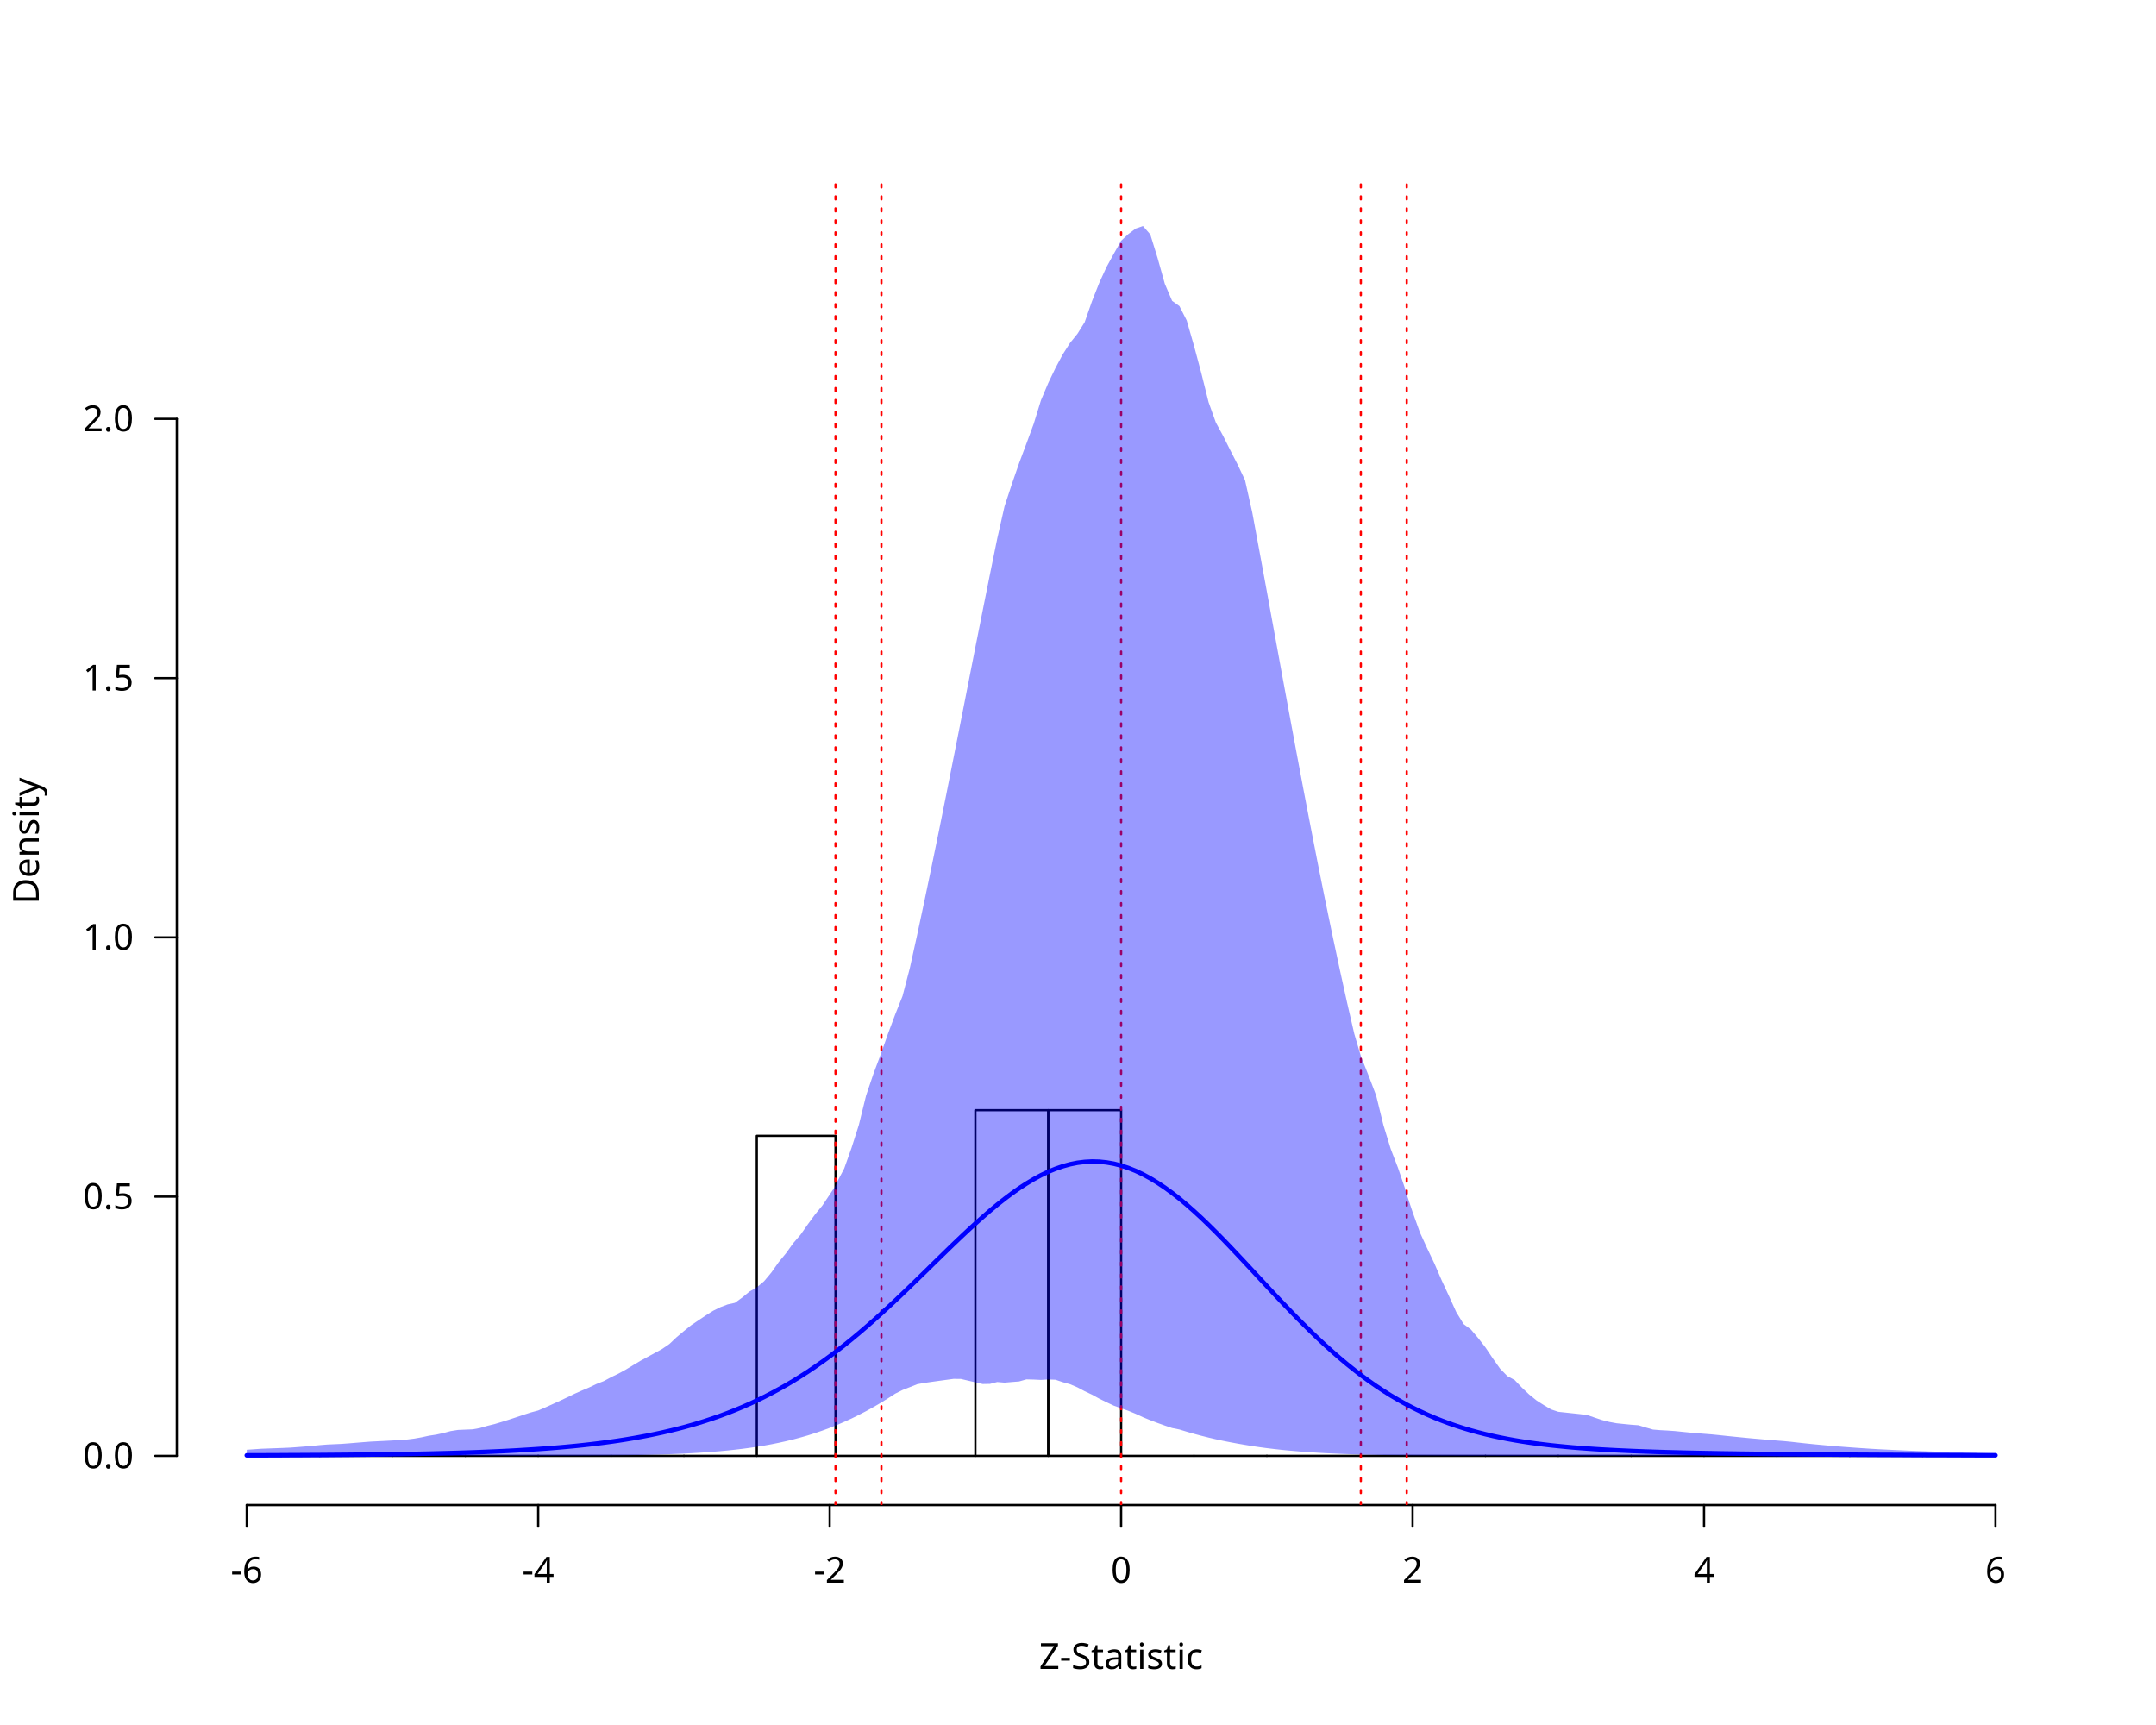
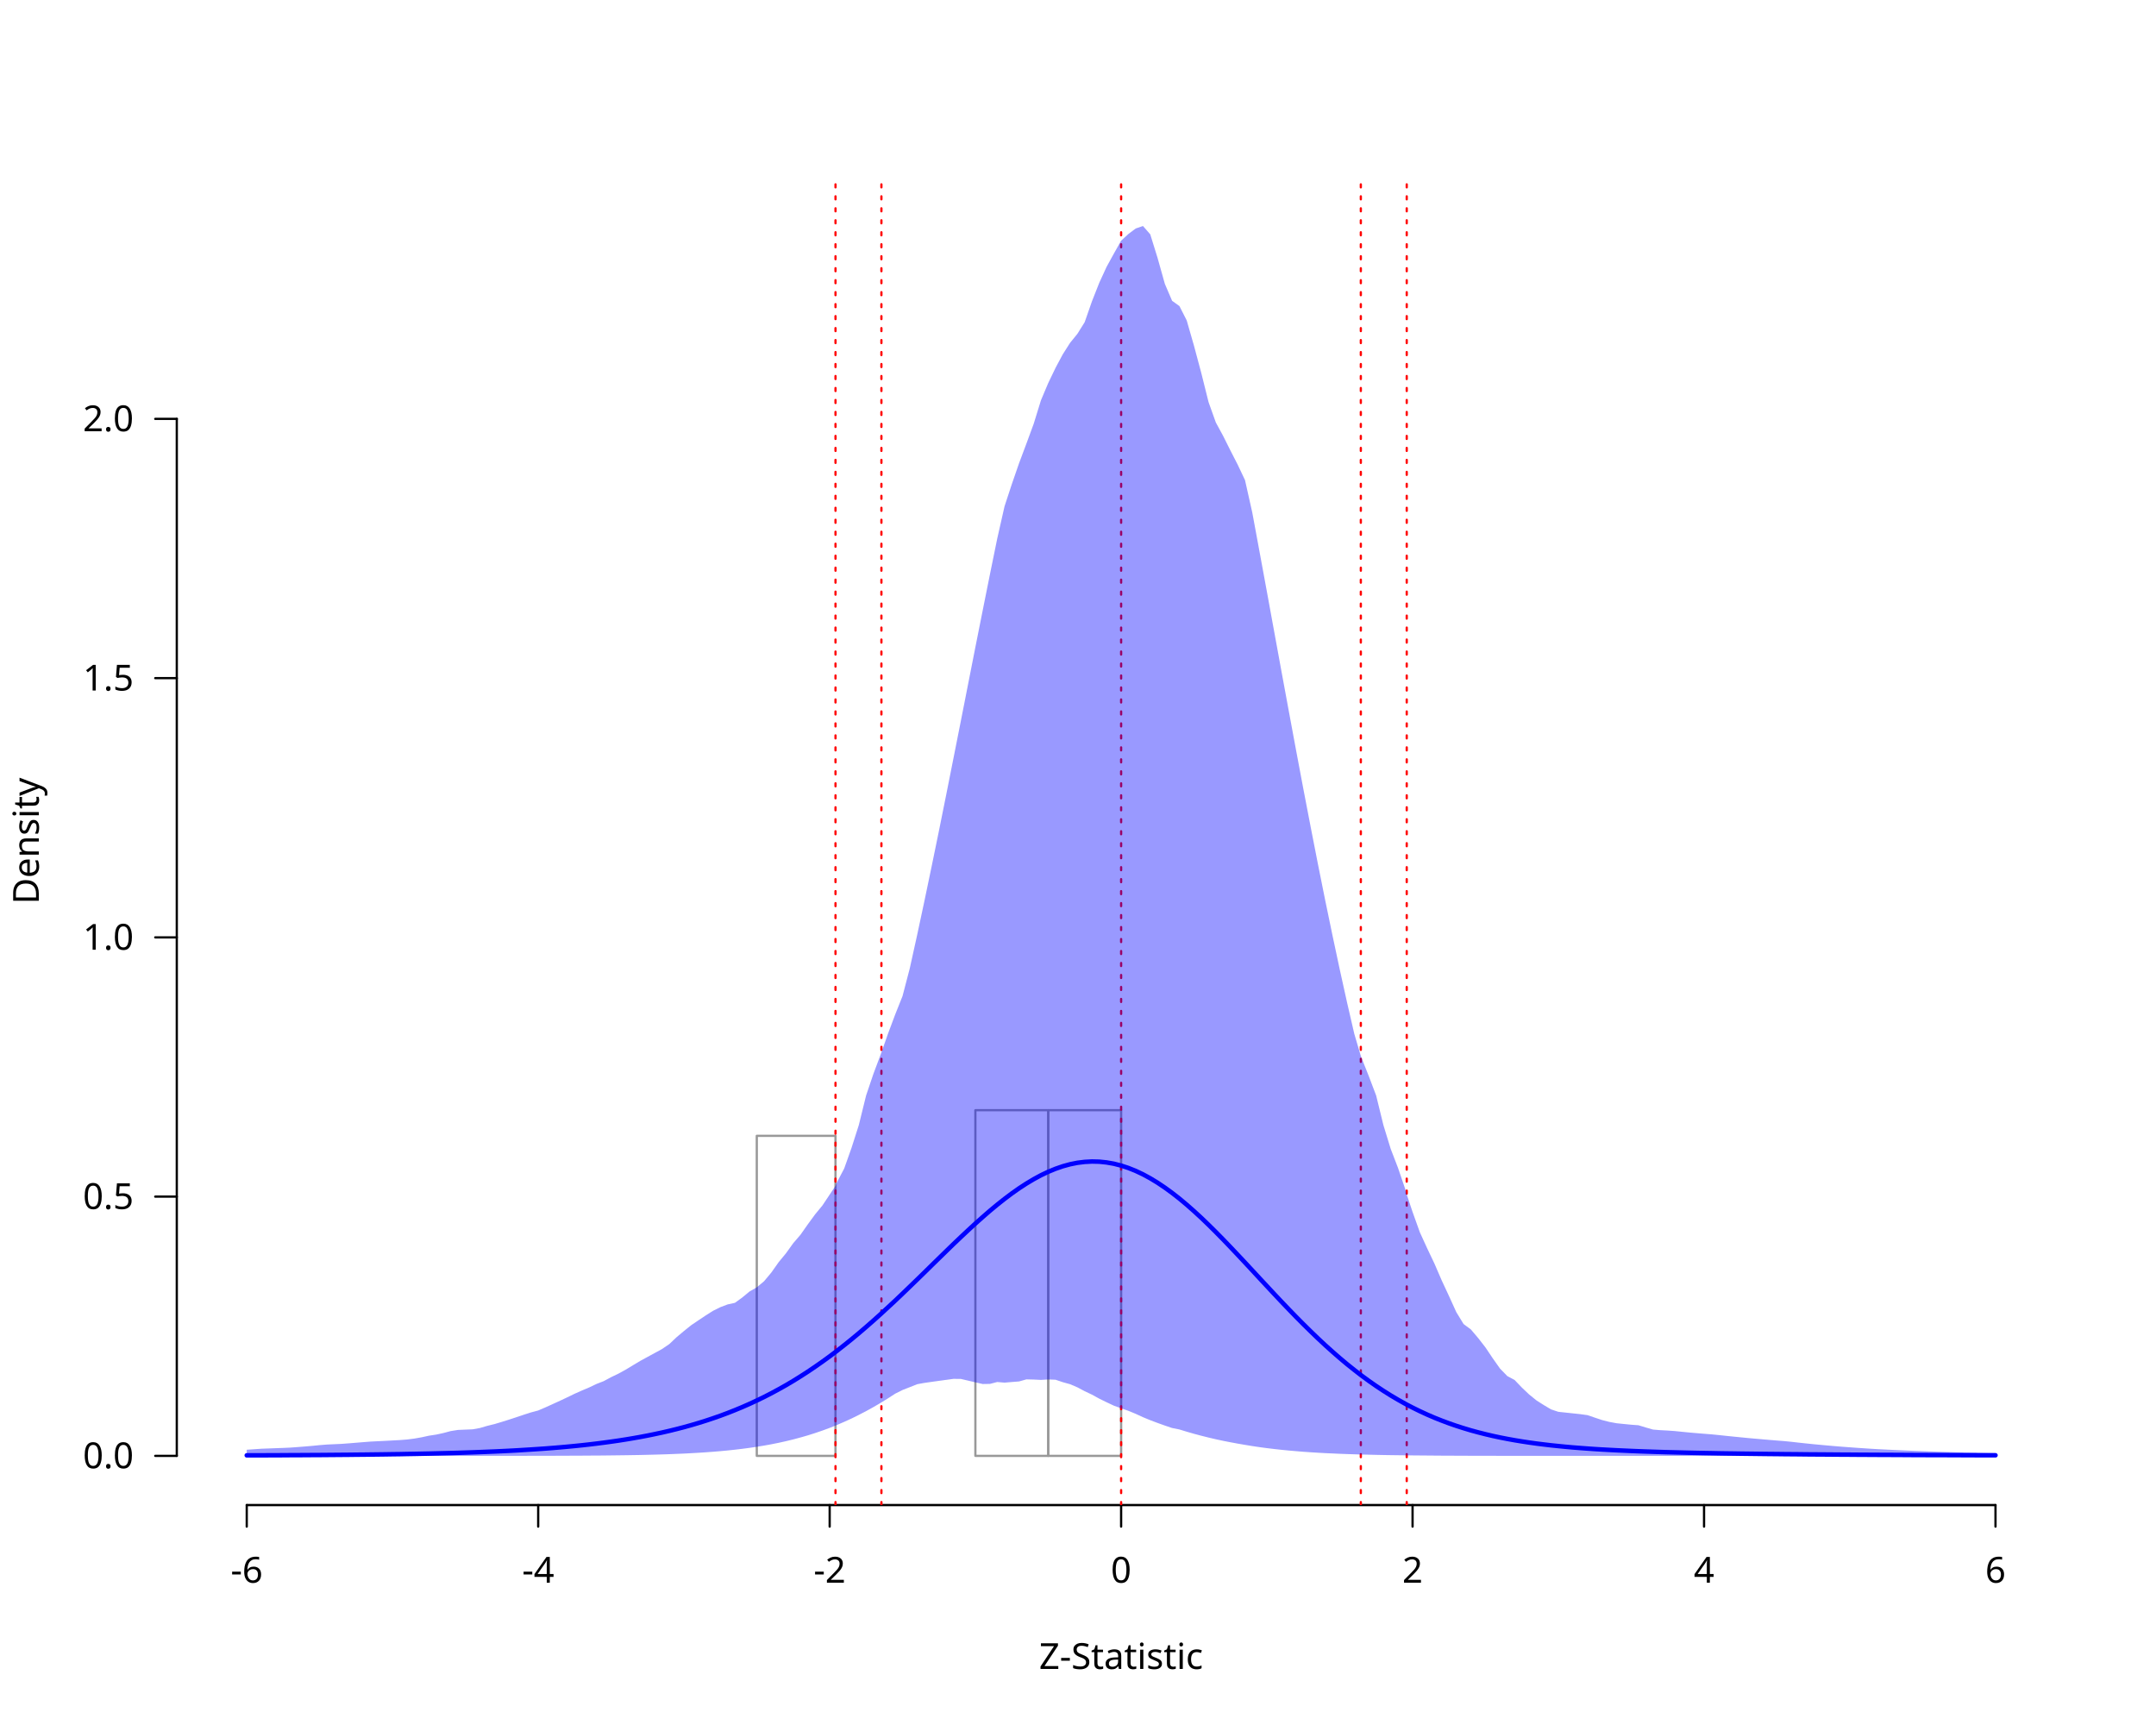
<svg xmlns="http://www.w3.org/2000/svg" class="svglite" data-engine-version="2.0" width="720.00pt" height="576.00pt" viewBox="0 0 720.00 576.00">
  <defs>
    <style type="text/css">
    .svglite line, .svglite polyline, .svglite polygon, .svglite path, .svglite rect, .svglite circle {
      fill: none;
      stroke: #000000;
      stroke-linecap: round;
      stroke-linejoin: round;
      stroke-miterlimit: 10.00;
    }
  </style>
  </defs>
  <rect width="100%" height="100%" style="stroke: none; fill: #FFFFFF;" />
  <defs>
    <clipPath id="cpMC4wMHw3MjAuMDB8MC4wMHw1NzYuMDA=">
      <rect x="0.00" y="0.00" width="720.00" height="576.00" />
    </clipPath>
  </defs>
  <g clip-path="url(#cpMC4wMHw3MjAuMDB8MC4wMHw1NzYuMDA=)">
    <text x="374.40" y="557.28" text-anchor="middle" style="font-size: 12.00px; font-family: sans;" textLength="53.34px" lengthAdjust="spacingAndGlyphs">Z-Statistic</text>
    <text transform="translate(12.96,280.80) rotate(-90)" text-anchor="middle" style="font-size: 12.00px; font-family: sans;" textLength="40.02px" lengthAdjust="spacingAndGlyphs">Density</text>
    <line x1="82.40" y1="502.56" x2="666.40" y2="502.56" style="stroke-width: 0.75;" />
    <line x1="82.40" y1="502.56" x2="82.40" y2="509.76" style="stroke-width: 0.75;" />
    <line x1="179.73" y1="502.56" x2="179.73" y2="509.76" style="stroke-width: 0.75;" />
    <line x1="277.07" y1="502.56" x2="277.07" y2="509.76" style="stroke-width: 0.75;" />
    <line x1="374.40" y1="502.56" x2="374.40" y2="509.76" style="stroke-width: 0.75;" />
    <line x1="471.73" y1="502.56" x2="471.73" y2="509.76" style="stroke-width: 0.75;" />
    <line x1="569.07" y1="502.56" x2="569.07" y2="509.76" style="stroke-width: 0.75;" />
    <line x1="666.40" y1="502.56" x2="666.40" y2="509.76" style="stroke-width: 0.75;" />
    <text x="82.40" y="528.48" text-anchor="middle" style="font-size: 12.00px; font-family: sans;" textLength="10.67px" lengthAdjust="spacingAndGlyphs">-6</text>
    <text x="179.73" y="528.48" text-anchor="middle" style="font-size: 12.00px; font-family: sans;" textLength="10.67px" lengthAdjust="spacingAndGlyphs">-4</text>
    <text x="277.07" y="528.48" text-anchor="middle" style="font-size: 12.00px; font-family: sans;" textLength="10.67px" lengthAdjust="spacingAndGlyphs">-2</text>
    <text x="374.40" y="528.48" text-anchor="middle" style="font-size: 12.00px; font-family: sans;" textLength="6.67px" lengthAdjust="spacingAndGlyphs">0</text>
    <text x="471.73" y="528.48" text-anchor="middle" style="font-size: 12.00px; font-family: sans;" textLength="6.67px" lengthAdjust="spacingAndGlyphs">2</text>
    <text x="569.07" y="528.48" text-anchor="middle" style="font-size: 12.00px; font-family: sans;" textLength="6.67px" lengthAdjust="spacingAndGlyphs">4</text>
    <text x="666.40" y="528.48" text-anchor="middle" style="font-size: 12.00px; font-family: sans;" textLength="6.67px" lengthAdjust="spacingAndGlyphs">6</text>
    <line x1="59.04" y1="486.13" x2="59.04" y2="139.87" style="stroke-width: 0.75;" />
    <line x1="59.04" y1="486.13" x2="51.84" y2="486.13" style="stroke-width: 0.75;" />
    <line x1="59.04" y1="399.57" x2="51.84" y2="399.57" style="stroke-width: 0.75;" />
    <line x1="59.04" y1="313.00" x2="51.84" y2="313.00" style="stroke-width: 0.75;" />
    <line x1="59.04" y1="226.44" x2="51.84" y2="226.44" style="stroke-width: 0.75;" />
    <line x1="59.04" y1="139.87" x2="51.84" y2="139.87" style="stroke-width: 0.75;" />
    <text x="44.64" y="490.26" text-anchor="end" style="font-size: 12.00px; font-family: sans;" textLength="16.68px" lengthAdjust="spacingAndGlyphs">0.0</text>
    <text x="44.64" y="403.70" text-anchor="end" style="font-size: 12.00px; font-family: sans;" textLength="16.68px" lengthAdjust="spacingAndGlyphs">0.5</text>
    <text x="44.64" y="317.13" text-anchor="end" style="font-size: 12.00px; font-family: sans;" textLength="16.68px" lengthAdjust="spacingAndGlyphs">1.0</text>
    <text x="44.64" y="230.57" text-anchor="end" style="font-size: 12.00px; font-family: sans;" textLength="16.68px" lengthAdjust="spacingAndGlyphs">1.5</text>
    <text x="44.64" y="144.00" text-anchor="end" style="font-size: 12.00px; font-family: sans;" textLength="16.68px" lengthAdjust="spacingAndGlyphs">2.0</text>
  </g>
  <defs>
    <clipPath id="cpNTkuMDR8Njg5Ljc2fDU5LjA0fDUwMi41Ng==">
      <rect x="59.04" y="59.04" width="630.72" height="443.52" />
    </clipPath>
  </defs>
  <g clip-path="url(#cpNTkuMDR8Njg5Ljc2fDU5LjA0fDUwMi41Ng==)">
-     <polygon points="82.40,486.13 106.73,486.13 106.73,486.13 82.40,486.13 " style="stroke-width: 0.75; fill: none;" />
-     <polygon points="106.73,486.13 131.07,486.13 131.07,486.13 106.73,486.13 " style="stroke-width: 0.75; fill: none;" />
-     <polygon points="131.07,486.13 155.40,486.13 155.40,486.13 131.07,486.13 " style="stroke-width: 0.75; fill: none;" />
-     <polygon points="155.40,486.13 179.73,486.13 179.73,486.13 155.40,486.13 " style="stroke-width: 0.75; fill: none;" />
-     <polygon points="179.73,486.13 204.07,486.13 204.07,486.13 179.73,486.13 " style="stroke-width: 0.75; fill: none;" />
-     <polygon points="204.07,486.13 228.40,486.13 228.40,486.13 204.07,486.13 " style="stroke-width: 0.75; fill: none;" />
-     <polygon points="228.40,486.13 252.73,486.13 252.73,486.13 228.40,486.13 " style="stroke-width: 0.75; fill: none;" />
-     <polygon points="252.73,486.13 279.02,486.13 279.02,379.27 252.73,379.27 " style="stroke-width: 0.75; fill: none;" />
-     <polygon points="279.02,486.13 294.35,486.13 294.35,486.13 279.02,486.13 " style="stroke-width: 0.75; fill: none;" />
-     <polygon points="294.35,486.13 325.73,486.13 325.73,486.13 294.35,486.13 " style="stroke-width: 0.75; fill: none;" />
-     <polygon points="325.73,486.13 350.07,486.13 350.07,370.71 325.73,370.71 " style="stroke-width: 0.75; fill: none;" />
-     <polygon points="350.07,486.13 374.40,486.13 374.40,370.71 350.07,370.71 " style="stroke-width: 0.75; fill: none;" />
-     <polygon points="374.40,486.13 398.73,486.13 398.73,486.13 374.40,486.13 " style="stroke-width: 0.75; fill: none;" />
-     <polygon points="398.73,486.13 423.07,486.13 423.07,486.13 398.73,486.13 " style="stroke-width: 0.75; fill: none;" />
-     <polygon points="423.07,486.13 454.45,486.13 454.45,486.13 423.07,486.13 " style="stroke-width: 0.75; fill: none;" />
-     <polygon points="454.45,486.13 469.78,486.13 469.78,486.13 454.45,486.13 " style="stroke-width: 0.75; fill: none;" />
-     <polygon points="469.78,486.13 496.07,486.13 496.07,486.13 469.78,486.13 " style="stroke-width: 0.75; fill: none;" />
-     <polygon points="496.07,486.13 520.40,486.13 520.40,486.13 496.07,486.13 " style="stroke-width: 0.75; fill: none;" />
-     <polygon points="520.40,486.13 544.73,486.13 544.73,486.13 520.40,486.13 " style="stroke-width: 0.75; fill: none;" />
-     <polygon points="544.73,486.13 569.07,486.13 569.07,486.13 544.73,486.13 " style="stroke-width: 0.75; fill: none;" />
-     <polygon points="569.07,486.13 593.40,486.13 593.40,486.13 569.07,486.13 " style="stroke-width: 0.75; fill: none;" />
-     <polygon points="593.40,486.13 617.73,486.13 617.73,486.13 593.40,486.13 " style="stroke-width: 0.75; fill: none;" />
-     <polygon points="617.73,486.13 642.07,486.13 642.07,486.13 617.73,486.13 " style="stroke-width: 0.75; fill: none;" />
-     <polygon points="642.07,486.13 666.40,486.13 666.40,486.13 642.07,486.13 " style="stroke-width: 0.75; fill: none;" />
+     <rect x="82.40" y="486.13" width="24.33" height="0.00" style="stroke-width: 0.75; stroke: #999999;" />
+     <rect x="106.73" y="486.13" width="24.33" height="0.00" style="stroke-width: 0.75; stroke: #999999;" />
+     <rect x="131.07" y="486.13" width="24.33" height="0.00" style="stroke-width: 0.75; stroke: #999999;" />
+     <rect x="155.40" y="486.13" width="24.33" height="0.00" style="stroke-width: 0.75; stroke: #999999;" />
+     <rect x="179.73" y="486.13" width="24.33" height="0.00" style="stroke-width: 0.75; stroke: #999999;" />
+     <rect x="204.07" y="486.13" width="24.33" height="0.00" style="stroke-width: 0.75; stroke: #999999;" />
+     <rect x="228.40" y="486.13" width="24.33" height="0.00" style="stroke-width: 0.75; stroke: #999999;" />
+     <rect x="252.73" y="379.27" width="26.28" height="106.86" style="stroke-width: 0.75; stroke: #999999;" />
+     <rect x="279.02" y="486.13" width="15.34" height="0.00" style="stroke-width: 0.75; stroke: #999999;" />
+     <rect x="294.35" y="486.13" width="31.38" height="0.00" style="stroke-width: 0.75; stroke: #999999;" />
+     <rect x="325.73" y="370.71" width="24.33" height="115.42" style="stroke-width: 0.75; stroke: #999999;" />
+     <rect x="350.07" y="370.71" width="24.33" height="115.42" style="stroke-width: 0.75; stroke: #999999;" />
+     <rect x="374.40" y="486.13" width="24.33" height="0.00" style="stroke-width: 0.75; stroke: #999999;" />
+     <rect x="398.73" y="486.13" width="24.33" height="0.00" style="stroke-width: 0.75; stroke: #999999;" />
+     <rect x="423.07" y="486.13" width="31.38" height="0.00" style="stroke-width: 0.75; stroke: #999999;" />
+     <rect x="454.45" y="486.13" width="15.34" height="0.00" style="stroke-width: 0.75; stroke: #999999;" />
+     <rect x="469.78" y="486.13" width="26.28" height="0.00" style="stroke-width: 0.75; stroke: #999999;" />
+     <rect x="496.07" y="486.13" width="24.33" height="0.00" style="stroke-width: 0.75; stroke: #999999;" />
+     <rect x="520.40" y="486.13" width="24.33" height="0.00" style="stroke-width: 0.75; stroke: #999999;" />
+     <rect x="544.73" y="486.13" width="24.33" height="0.00" style="stroke-width: 0.75; stroke: #999999;" />
+     <rect x="569.07" y="486.13" width="24.33" height="0.00" style="stroke-width: 0.75; stroke: #999999;" />
+     <rect x="593.40" y="486.13" width="24.33" height="0.00" style="stroke-width: 0.75; stroke: #999999;" />
+     <rect x="617.73" y="486.13" width="24.33" height="0.00" style="stroke-width: 0.75; stroke: #999999;" />
+     <rect x="642.07" y="486.13" width="24.33" height="0.00" style="stroke-width: 0.75; stroke: #999999;" />
    <line x1="279.02" y1="502.56" x2="279.02" y2="59.04" style="stroke-width: 0.75; stroke: #FF0000; stroke-dasharray: 1.00,3.00;" />
    <line x1="294.35" y1="502.56" x2="294.35" y2="59.04" style="stroke-width: 0.75; stroke: #FF0000; stroke-dasharray: 1.00,3.00;" />
    <line x1="374.40" y1="502.56" x2="374.40" y2="59.04" style="stroke-width: 0.75; stroke: #FF0000; stroke-dasharray: 1.00,3.00;" />
    <line x1="454.45" y1="502.56" x2="454.45" y2="59.04" style="stroke-width: 0.75; stroke: #FF0000; stroke-dasharray: 1.00,3.00;" />
    <line x1="469.78" y1="502.56" x2="469.78" y2="59.04" style="stroke-width: 0.75; stroke: #FF0000; stroke-dasharray: 1.00,3.00;" />
    <polygon points="82.40,486.13 84.83,486.13 87.27,486.13 89.70,486.13 92.13,486.13 94.57,486.13 97.00,486.13 99.43,486.13 101.87,486.13 104.30,486.13 106.73,486.13 109.17,486.13 111.60,486.13 114.03,486.13 116.47,486.13 118.90,486.13 121.33,486.13 123.77,486.13 126.20,486.13 128.63,486.13 131.07,486.13 133.50,486.13 135.93,486.13 138.37,486.13 140.80,486.13 143.23,486.13 145.67,486.13 148.10,486.13 150.53,486.13 152.97,486.13 155.40,486.13 157.83,486.13 160.27,486.13 162.70,486.13 165.13,486.13 167.57,486.13 170.00,486.12 172.43,486.12 174.87,486.12 177.30,486.11 179.73,486.11 182.17,486.11 184.60,486.10 187.03,486.09 189.47,486.08 191.90,486.07 194.33,486.06 196.77,486.04 199.20,486.03 201.63,486.01 204.07,485.98 206.50,485.95 208.93,485.92 211.37,485.88 213.80,485.84 216.23,485.78 218.67,485.72 221.10,485.65 223.53,485.57 225.97,485.47 228.40,485.37 230.83,485.24 233.27,485.10 235.70,484.94 238.13,484.76 240.57,484.56 243.00,484.33 245.43,484.07 247.87,483.78 250.30,483.46 252.73,483.10 255.17,482.70 257.60,482.26 260.03,481.77 262.47,481.23 264.90,480.64 267.33,479.99 269.77,479.29 272.20,478.52 274.63,477.69 277.07,476.79 279.02,476.01 279.50,475.82 281.93,474.77 284.37,473.66 286.80,472.46 289.23,471.20 291.67,469.85 294.10,468.43 294.35,468.28 296.53,466.93 298.97,465.36 301.40,464.14 303.83,463.19 306.27,462.21 308.70,461.77 311.13,461.42 313.57,461.08 316.00,460.75 318.43,460.42 320.87,460.44 323.30,461.01 325.73,461.58 328.17,462.14 330.60,462.10 333.03,461.47 335.47,461.68 337.90,461.47 340.33,461.28 342.77,460.59 345.20,460.65 347.63,460.77 350.07,460.62 352.50,460.71 354.93,461.53 357.37,462.21 359.80,463.25 362.23,464.54 364.67,465.69 367.10,467.03 369.53,468.22 371.97,469.37 374.40,470.24 376.83,471.09 379.27,472.10 381.70,473.22 384.13,474.22 386.57,475.14 389.00,476.01 391.43,476.83 393.87,477.32 396.30,478.06 398.73,478.76 401.17,479.41 403.60,480.02 406.03,480.59 408.47,481.11 410.90,481.59 413.33,482.04 415.77,482.46 418.20,482.86 420.63,483.22 423.07,483.55 425.50,483.84 427.93,484.11 430.37,484.35 432.80,484.56 435.23,484.76 437.67,484.93 440.10,485.08 442.53,485.22 444.97,485.33 447.40,485.44 449.83,485.53 452.27,485.61 454.45,485.68 454.70,485.68 457.13,485.74 459.57,485.80 462.00,485.85 464.43,485.89 466.87,485.92 469.30,485.95 469.78,485.96 471.73,485.98 474.17,486.00 476.60,486.02 479.03,486.04 481.47,486.06 483.90,486.07 486.33,486.08 488.77,486.09 491.20,486.10 493.63,486.10 496.07,486.11 498.50,486.11 500.93,486.12 503.37,486.12 505.80,486.12 508.23,486.12 510.67,486.13 513.10,486.13 515.53,486.13 517.97,486.13 520.40,486.13 522.83,486.13 525.27,486.13 527.70,486.13 530.13,486.13 532.57,486.13 535.00,486.13 537.43,486.13 539.87,486.13 542.30,486.13 544.73,486.13 547.17,486.13 549.60,486.13 552.03,486.13 554.47,486.13 556.90,486.13 559.33,486.13 561.77,486.13 564.20,486.13 566.63,486.13 569.07,486.13 571.50,486.13 573.93,486.13 576.37,486.13 578.80,486.13 581.23,486.13 583.67,486.13 586.10,486.13 588.53,486.13 590.97,486.13 593.40,486.13 595.83,486.13 598.27,486.13 600.70,486.13 603.13,486.13 605.57,486.13 608.00,486.13 610.43,486.13 612.87,486.13 615.30,486.13 617.73,486.13 620.17,486.13 622.60,486.13 625.03,486.13 627.47,486.13 629.90,486.13 632.33,486.13 634.77,486.13 637.20,486.13 639.63,486.13 642.07,486.13 644.50,486.13 646.93,486.13 649.37,486.13 651.80,486.13 654.23,486.13 656.67,486.13 659.10,486.13 661.53,486.13 663.97,486.13 666.40,486.13 666.40,485.25 663.97,485.20 661.53,485.14 659.10,485.08 656.67,485.02 654.23,484.96 651.80,484.89 649.37,484.82 646.93,484.74 644.50,484.65 642.07,484.56 639.63,484.47 637.20,484.37 634.77,484.26 632.33,484.15 629.90,484.03 627.47,483.91 625.03,483.77 622.60,483.61 620.17,483.45 617.73,483.27 615.30,483.09 612.87,482.89 610.43,482.68 608.00,482.46 605.57,482.23 603.13,481.98 600.70,481.72 598.27,481.44 595.83,481.20 593.40,481.01 590.97,480.81 588.53,480.60 586.10,480.39 583.67,480.17 581.23,479.93 578.80,479.69 576.37,479.44 573.93,479.18 571.50,478.94 569.07,478.75 566.63,478.55 564.20,478.34 561.77,478.10 559.33,477.85 556.90,477.68 554.47,477.55 552.03,477.35 549.60,476.65 547.17,475.91 544.73,475.73 542.30,475.49 539.87,475.24 537.43,474.79 535.00,474.17 532.57,473.36 530.13,472.53 527.70,472.20 525.27,471.94 522.83,471.68 520.40,471.42 517.97,470.61 515.53,469.16 513.10,467.61 510.67,465.64 508.23,463.33 505.80,460.79 503.37,459.49 500.93,456.98 498.50,453.54 496.07,449.92 493.63,446.78 491.20,443.92 488.77,442.12 486.33,438.13 483.90,432.78 481.47,427.56 479.03,421.92 476.60,416.81 474.17,411.50 471.73,404.69 469.78,398.84 469.30,397.12 466.87,389.98 464.43,383.64 462.00,375.73 459.57,365.82 457.13,359.38 454.70,353.28 454.45,352.62 452.27,345.22 449.83,334.65 447.40,323.66 444.97,312.27 442.53,300.50 440.10,288.40 437.67,275.98 435.23,263.29 432.80,250.38 430.37,237.30 427.93,224.08 425.50,210.80 423.07,197.51 420.63,184.27 418.20,171.14 415.77,160.31 413.33,155.16 410.90,150.42 408.47,145.56 406.03,141.07 403.60,134.28 401.17,124.55 398.73,115.43 396.30,106.98 393.87,102.20 391.43,100.45 389.00,94.78 386.57,86.12 384.13,78.25 381.70,75.47 379.27,76.30 376.83,78.13 374.40,80.38 371.97,84.69 369.53,89.14 367.10,94.43 364.67,100.59 362.23,107.58 359.80,111.47 357.37,114.46 354.93,118.28 352.50,122.83 350.07,127.88 347.63,133.66 345.20,141.53 342.77,148.13 340.33,154.64 337.90,161.66 335.47,169.05 333.03,179.83 330.60,191.73 328.17,203.84 325.73,216.09 323.30,228.43 320.87,240.78 318.43,253.09 316.00,265.31 313.57,277.38 311.13,289.26 308.70,300.90 306.27,312.26 303.83,323.31 301.40,332.61 298.97,338.70 296.53,345.22 294.35,351.41 294.10,352.11 291.67,358.60 289.23,365.82 286.80,375.69 284.37,383.28 281.93,390.16 279.50,394.78 279.02,395.98 277.07,398.89 274.63,402.55 272.20,405.50 269.77,408.82 267.33,412.29 264.90,415.12 262.47,418.50 260.03,421.46 257.60,424.90 255.17,427.81 252.73,429.86 250.30,431.25 247.87,433.26 245.43,435.03 243.00,435.56 240.57,436.48 238.13,437.69 235.70,439.23 233.27,440.85 230.83,442.50 228.40,444.45 225.97,446.49 223.53,448.79 221.10,450.45 218.67,451.78 216.23,453.10 213.80,454.43 211.37,455.88 208.93,457.36 206.50,458.69 204.07,459.86 201.63,461.17 199.20,462.12 196.77,463.28 194.33,464.31 191.90,465.39 189.47,466.57 187.03,467.72 184.60,468.83 182.17,469.93 179.73,470.98 177.30,471.63 174.87,472.41 172.43,473.23 170.00,474.03 167.57,474.79 165.13,475.52 162.70,476.12 160.27,476.83 157.83,477.27 155.40,477.37 152.97,477.47 150.53,477.85 148.10,478.50 145.67,479.03 143.23,479.40 140.80,479.93 138.37,480.36 135.93,480.67 133.50,480.86 131.07,480.99 128.63,481.12 126.20,481.24 123.77,481.36 121.33,481.55 118.90,481.75 116.47,481.95 114.03,482.13 111.60,482.24 109.17,482.35 106.73,482.55 104.30,482.79 101.87,483.00 99.43,483.19 97.00,483.37 94.57,483.48 92.13,483.57 89.70,483.66 87.27,483.75 84.83,483.92 82.40,484.09 " style="stroke-width: 0.75; stroke: none; fill: #0000FF; fill-opacity: 0.40;" />
    <polyline points="82.40,485.96 84.83,485.96 87.27,485.95 89.70,485.94 92.13,485.93 94.57,485.92 97.00,485.90 99.43,485.89 101.87,485.88 104.30,485.86 106.73,485.85 109.17,485.83 111.60,485.81 114.03,485.79 116.47,485.77 118.90,485.74 121.33,485.72 123.77,485.69 126.20,485.66 128.63,485.63 131.07,485.59 133.50,485.56 135.93,485.51 138.37,485.47 140.80,485.42 143.23,485.37 145.67,485.31 148.10,485.25 150.53,485.19 152.97,485.12 155.40,485.04 157.83,484.96 160.27,484.87 162.70,484.77 165.13,484.67 167.57,484.56 170.00,484.44 172.43,484.31 174.87,484.16 177.30,484.01 179.73,483.85 182.17,483.68 184.60,483.49 187.03,483.29 189.47,483.07 191.90,482.84 194.33,482.59 196.77,482.32 199.20,482.03 201.63,481.72 204.07,481.39 206.50,481.04 208.93,480.66 211.37,480.25 213.80,479.82 216.23,479.36 218.67,478.86 221.10,478.34 223.53,477.78 225.97,477.18 228.40,476.55 230.83,475.87 233.27,475.15 235.70,474.39 238.13,473.58 240.57,472.73 243.00,471.82 245.43,470.86 247.87,469.85 250.30,468.78 252.73,467.65 255.17,466.47 257.60,465.22 260.03,463.91 262.47,462.54 264.90,461.10 267.33,459.59 269.77,458.02 272.20,456.38 274.63,454.68 277.07,452.91 279.02,451.44 279.50,451.07 281.93,449.17 284.37,447.21 286.80,445.19 289.23,443.11 291.67,440.97 294.10,438.79 294.35,438.56 296.53,436.55 298.97,434.28 301.40,431.97 303.83,429.63 306.27,427.27 308.70,424.90 311.13,422.51 313.57,420.13 316.00,417.76 318.43,415.40 320.87,413.08 323.30,410.80 325.73,408.56 328.17,406.39 330.60,404.28 333.03,402.26 335.47,400.33 337.90,398.50 340.33,396.79 342.77,395.20 345.20,393.75 347.63,392.43 350.07,391.27 352.50,390.27 354.93,389.43 357.37,388.76 359.80,388.27 362.23,387.97 364.67,387.84 367.10,387.90 369.53,388.15 371.97,388.58 374.40,389.20 376.83,390.00 379.27,390.98 381.70,392.13 384.13,393.45 386.57,394.93 389.00,396.56 391.43,398.33 393.87,400.24 396.30,402.27 398.73,404.41 401.17,406.65 403.60,408.99 406.03,411.40 408.47,413.88 410.90,416.41 413.33,418.98 415.77,421.58 418.20,424.20 420.63,426.82 423.07,429.44 425.50,432.05 427.93,434.63 430.37,437.18 432.80,439.69 435.23,442.14 437.67,444.54 440.10,446.88 442.53,449.15 444.97,451.34 447.40,453.46 449.83,455.50 452.27,457.45 454.45,459.14 454.70,459.33 457.13,461.11 459.57,462.81 462.00,464.42 464.43,465.95 466.87,467.39 469.30,468.75 469.78,469.01 471.73,470.02 474.17,471.22 476.60,472.34 479.03,473.39 481.47,474.36 483.90,475.27 486.33,476.11 488.77,476.89 491.20,477.62 493.63,478.28 496.07,478.90 498.50,479.47 500.93,479.99 503.37,480.47 505.80,480.91 508.23,481.31 510.67,481.68 513.10,482.02 515.53,482.32 517.97,482.61 520.40,482.86 522.83,483.10 525.27,483.32 527.70,483.51 530.13,483.69 532.57,483.86 535.00,484.01 537.43,484.14 539.87,484.27 542.30,484.38 544.73,484.49 547.17,484.59 549.60,484.68 552.03,484.76 554.47,484.84 556.90,484.91 559.33,484.97 561.77,485.03 564.20,485.09 566.63,485.14 569.07,485.19 571.50,485.23 573.93,485.28 576.37,485.32 578.80,485.35 581.23,485.39 583.67,485.42 586.10,485.45 588.53,485.48 590.97,485.51 593.40,485.53 595.83,485.56 598.27,485.58 600.70,485.60 603.13,485.63 605.57,485.65 608.00,485.66 610.43,485.68 612.87,485.70 615.30,485.72 617.73,485.73 620.17,485.75 622.60,485.76 625.03,485.78 627.47,485.79 629.90,485.80 632.33,485.81 634.77,485.82 637.20,485.84 639.63,485.85 642.07,485.86 644.50,485.87 646.93,485.88 649.37,485.88 651.80,485.89 654.23,485.90 656.67,485.91 659.10,485.92 661.53,485.93 663.97,485.93 666.40,485.94 " style="stroke-width: 1.50; stroke: #0000FF;" />
  </g>
</svg>
